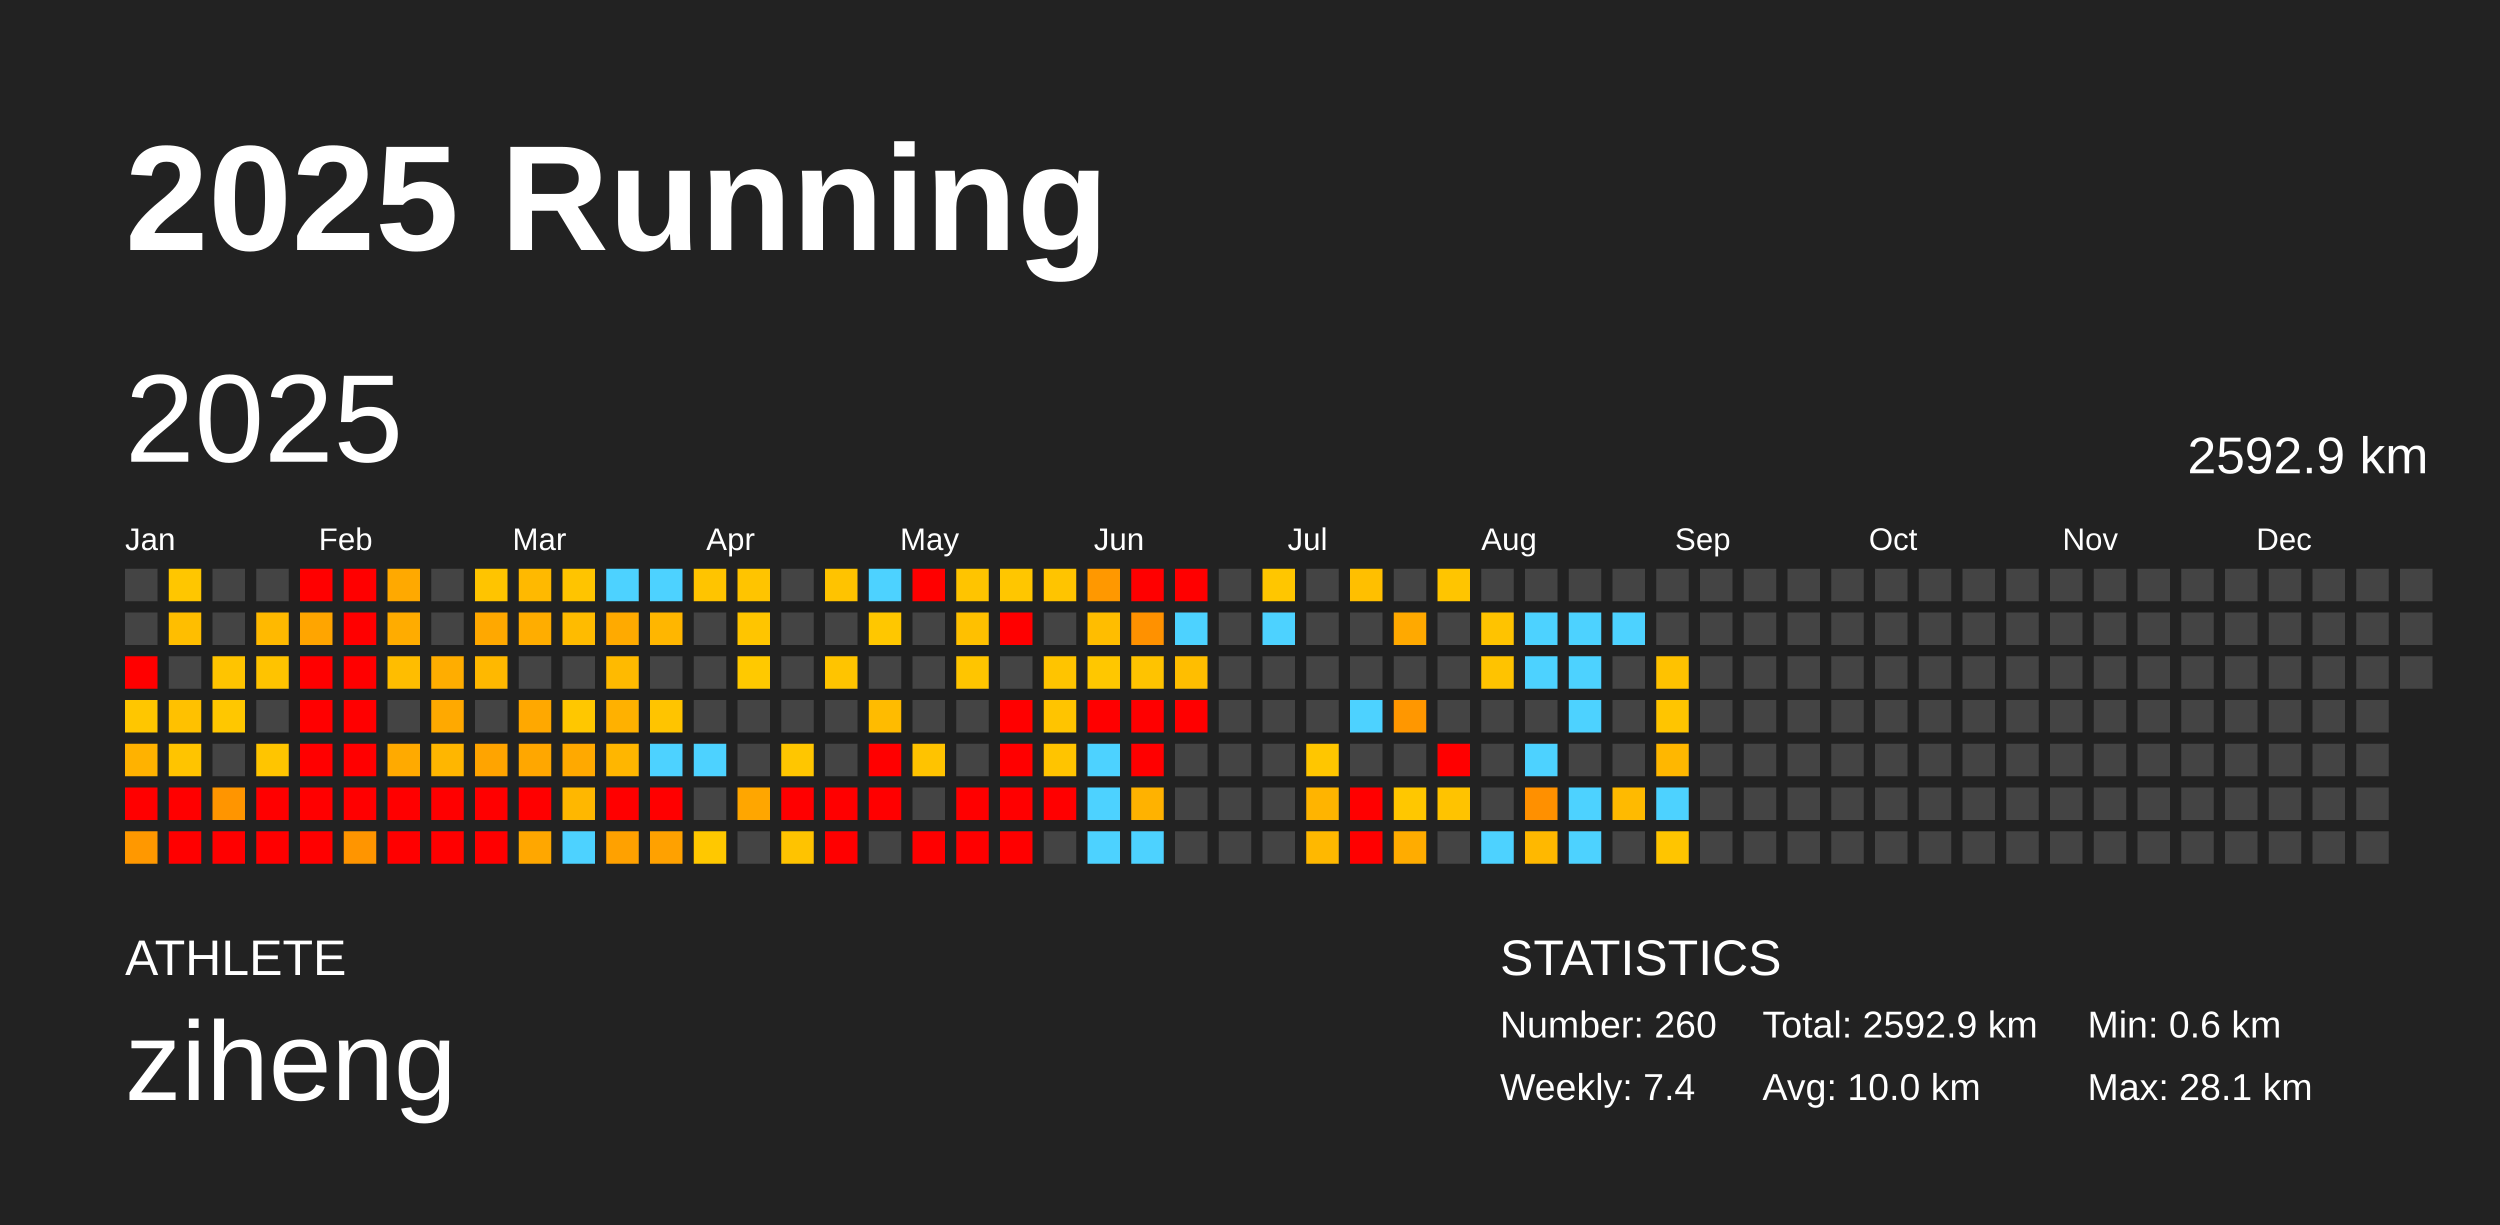
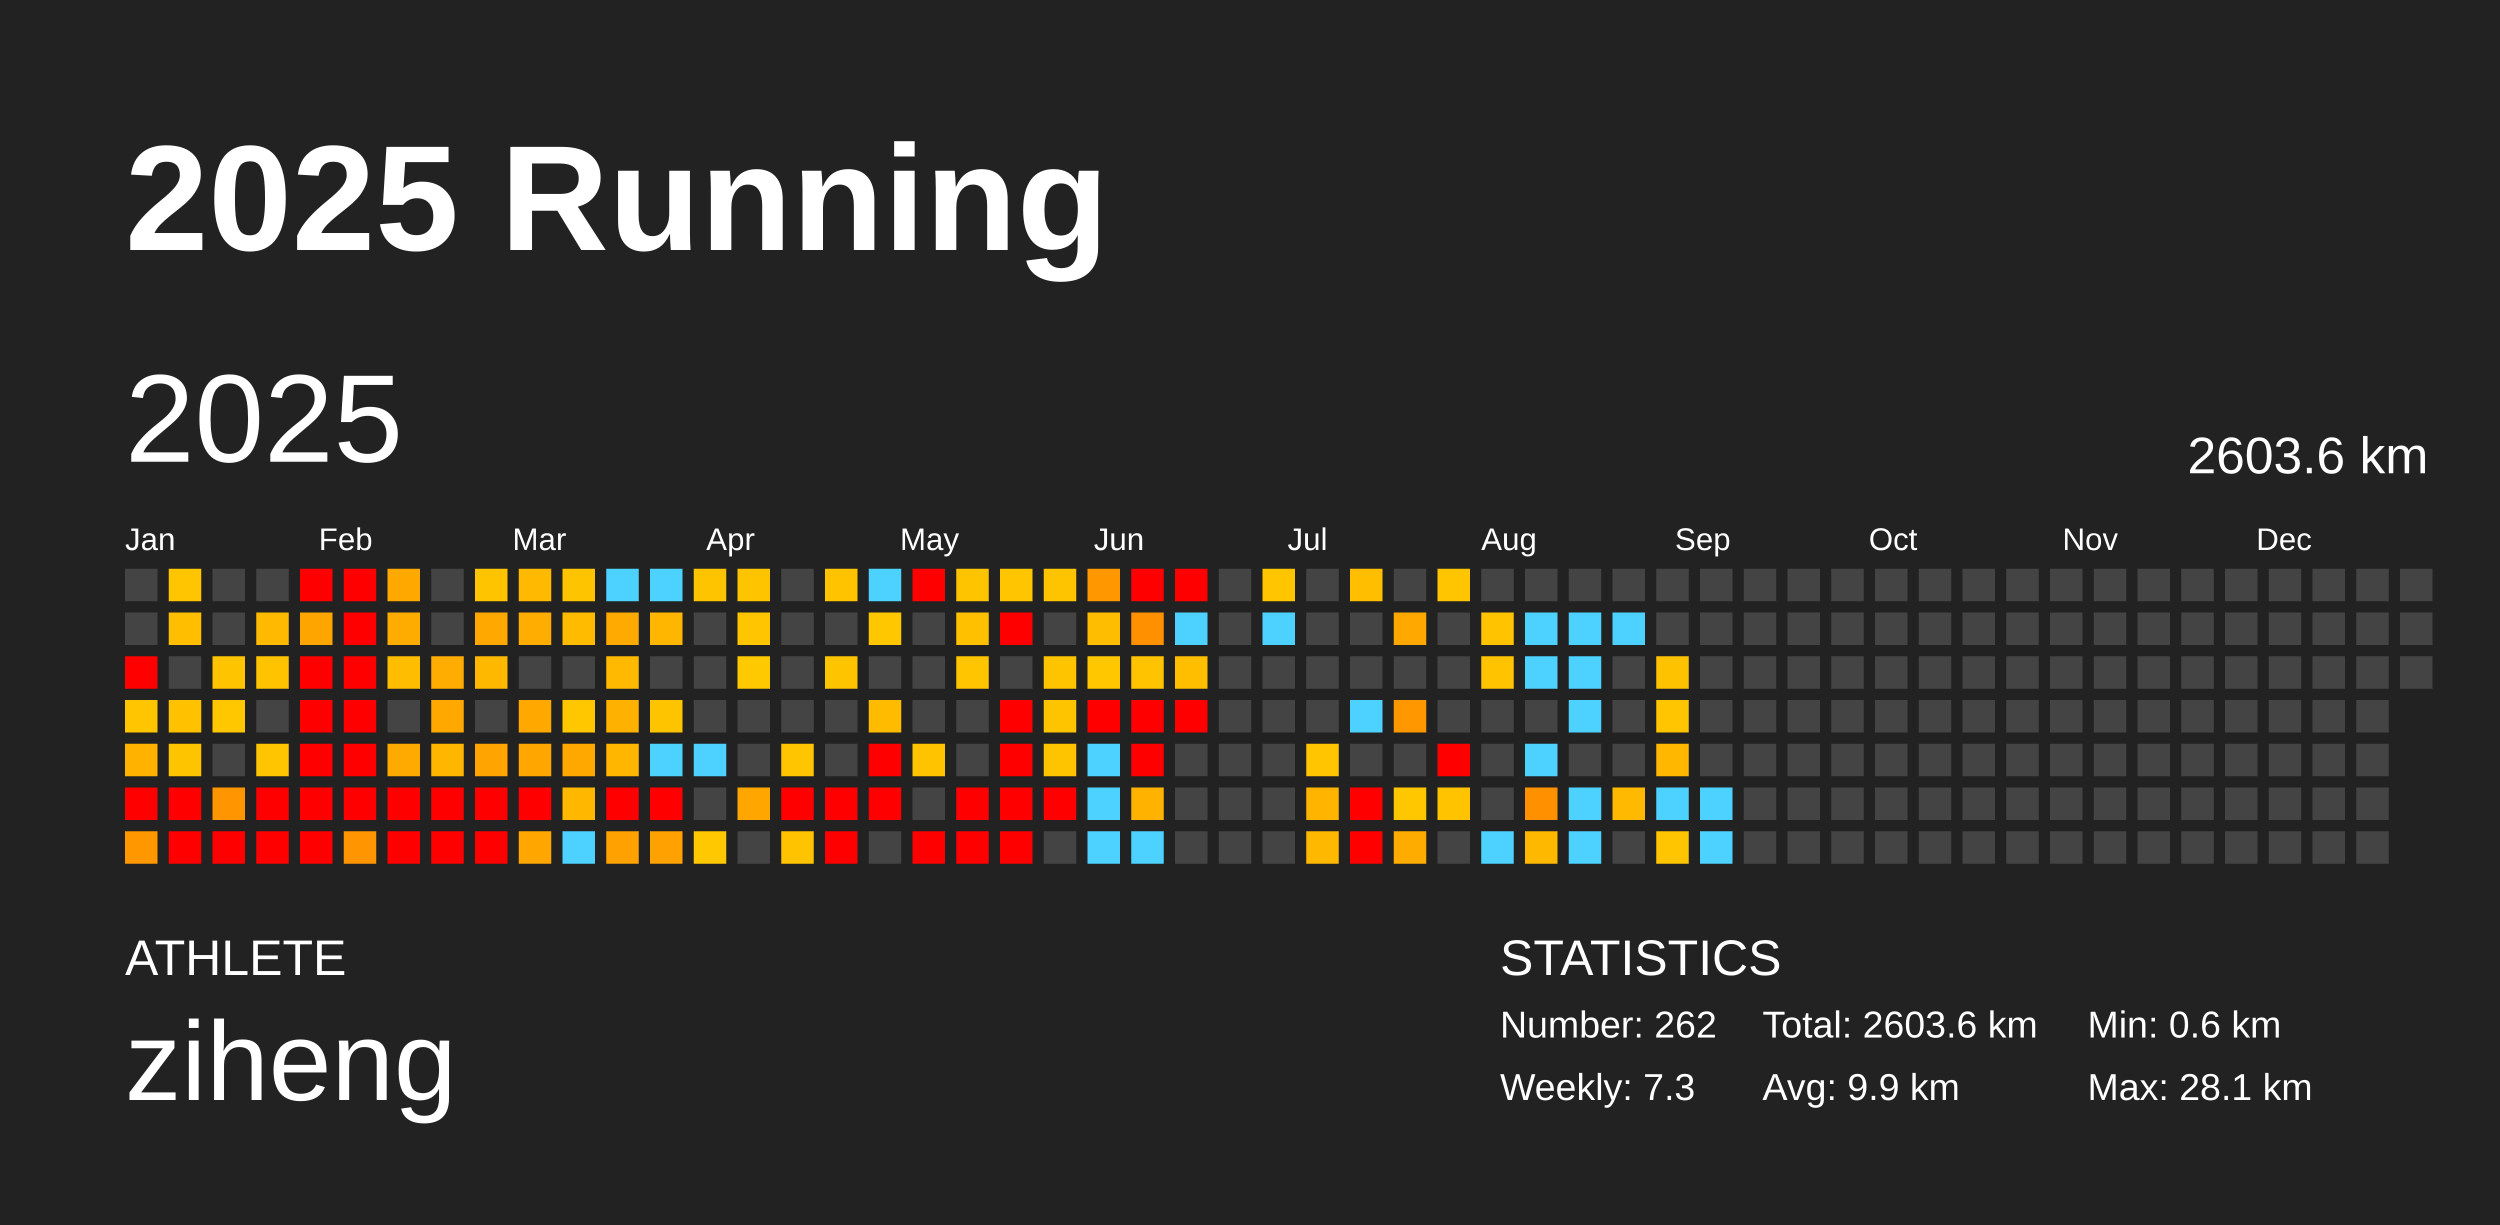
<svg xmlns="http://www.w3.org/2000/svg" baseProfile="full" height="98mm" version="1.1" viewBox="0,0,200,98" width="200mm">
  <defs />
  <rect fill="#222222" height="98" width="200" x="0" y="0" />
  <text fill="#FFFFFF" style="font-size:12px; font-family:Arial; font-weight:bold;" x="10" y="20">2025 Running</text>
  <text fill="#FFFFFF" style="font-size:4px; font-family:Arial" x="10" y="78">ATHLETE</text>
  <text fill="#FFFFFF" style="font-size:9px; font-family:Arial" x="10" y="88">ziheng</text>
  <text fill="#FFFFFF" style="font-size:4px; font-family:Arial" x="120" y="78">STATISTICS</text>
-   <text fill="#FFFFFF" style="font-size:3px; font-family:Arial" x="120" y="83">Number: 260</text>
-   <text fill="#FFFFFF" style="font-size:3px; font-family:Arial" x="120" y="88">Weekly: 7.4</text>
-   <text fill="#FFFFFF" style="font-size:3px; font-family:Arial" x="141" y="83">Total: 2592.9 km</text>
-   <text fill="#FFFFFF" style="font-size:3px; font-family:Arial" x="141" y="88">Avg: 10.0 km</text>
+   <text fill="#FFFFFF" style="font-size:3px; font-family:Arial" x="120" y="83">Number: 262</text>
+   <text fill="#FFFFFF" style="font-size:3px; font-family:Arial" x="120" y="88">Weekly: 7.3</text>
+   <text fill="#FFFFFF" style="font-size:3px; font-family:Arial" x="141" y="83">Total: 2603.6 km</text>
+   <text fill="#FFFFFF" style="font-size:3px; font-family:Arial" x="141" y="88">Avg: 9.9 km</text>
  <text fill="#FFFFFF" style="font-size:3px; font-family:Arial" x="167" y="83">Min: 0.6 km</text>
  <text fill="#FFFFFF" style="font-size:3px; font-family:Arial" x="167" y="88">Max: 28.1 km</text>
  <text dominant-baseline="hanging" fill="#FFFFFF" style="font-size:10.0px; font-family:Arial;" x="10" y="30">2025</text>
-   <text dominant-baseline="hanging" fill="#FFFFFF" style="font-size:4.125px; font-family:Arial;" x="175" y="35">2592.9 km</text>
+   <text dominant-baseline="hanging" fill="#FFFFFF" style="font-size:4.125px; font-family:Arial;" x="175" y="35">2603.6 km</text>
  <text fill="#FFFFFF" style="font-size:2.5px; font-family:Arial" x="10.0" y="44">Jan</text>
  <text fill="#FFFFFF" style="font-size:2.5px; font-family:Arial" x="25.5" y="44">Feb</text>
  <text fill="#FFFFFF" style="font-size:2.5px; font-family:Arial" x="41.0" y="44">Mar</text>
  <text fill="#FFFFFF" style="font-size:2.5px; font-family:Arial" x="56.5" y="44">Apr</text>
  <text fill="#FFFFFF" style="font-size:2.5px; font-family:Arial" x="72.0" y="44">May</text>
  <text fill="#FFFFFF" style="font-size:2.5px; font-family:Arial" x="87.5" y="44">Jun</text>
  <text fill="#FFFFFF" style="font-size:2.5px; font-family:Arial" x="103.0" y="44">Jul</text>
  <text fill="#FFFFFF" style="font-size:2.5px; font-family:Arial" x="118.5" y="44">Aug</text>
  <text fill="#FFFFFF" style="font-size:2.5px; font-family:Arial" x="134.0" y="44">Sep</text>
  <text fill="#FFFFFF" style="font-size:2.5px; font-family:Arial" x="149.5" y="44">Oct</text>
  <text fill="#FFFFFF" style="font-size:2.5px; font-family:Arial" x="165.0" y="44">Nov</text>
  <text fill="#FFFFFF" style="font-size:2.5px; font-family:Arial" x="180.5" y="44">Dec</text>
  <rect fill="#444444" height="2.6" width="2.6" x="10.0" y="45.5" />
  <rect fill="#444444" height="2.6" width="2.6" x="10.0" y="49.0" />
  <rect fill="red" height="2.6" width="2.6" x="10.0" y="52.5" />
  <rect fill="#ffc600" height="2.6" width="2.6" x="10.0" y="56.0" />
  <rect fill="#ffb200" height="2.6" width="2.6" x="10.0" y="59.5" />
  <rect fill="red" height="2.6" width="2.6" x="10.0" y="63.0" />
  <rect fill="#ff9800" height="2.6" width="2.6" x="10.0" y="66.5" />
  <rect fill="#ffc600" height="2.6" width="2.6" x="13.5" y="45.5" />
  <rect fill="#ffbe00" height="2.6" width="2.6" x="13.5" y="49.0" />
  <rect fill="#444444" height="2.6" width="2.6" x="13.5" y="52.5" />
  <rect fill="#ffc100" height="2.6" width="2.6" x="13.5" y="56.0" />
  <rect fill="#ffc400" height="2.6" width="2.6" x="13.5" y="59.5" />
  <rect fill="red" height="2.6" width="2.6" x="13.5" y="63.0" />
  <rect fill="red" height="2.6" width="2.6" x="13.5" y="66.5" />
  <rect fill="#444444" height="2.6" width="2.6" x="17.0" y="45.5" />
  <rect fill="#444444" height="2.6" width="2.6" x="17.0" y="49.0" />
  <rect fill="#ffc400" height="2.6" width="2.6" x="17.0" y="52.5" />
  <rect fill="#ffc700" height="2.6" width="2.6" x="17.0" y="56.0" />
  <rect fill="#444444" height="2.6" width="2.6" x="17.0" y="59.5" />
  <rect fill="#ff9500" height="2.6" width="2.6" x="17.0" y="63.0" />
  <rect fill="red" height="2.6" width="2.6" x="17.0" y="66.5" />
  <rect fill="#444444" height="2.6" width="2.6" x="20.5" y="45.5" />
  <rect fill="#ffb900" height="2.6" width="2.6" x="20.5" y="49.0" />
  <rect fill="#ffc300" height="2.6" width="2.6" x="20.5" y="52.5" />
  <rect fill="#444444" height="2.6" width="2.6" x="20.5" y="56.0" />
  <rect fill="#ffc500" height="2.6" width="2.6" x="20.5" y="59.5" />
  <rect fill="red" height="2.6" width="2.6" x="20.5" y="63.0" />
  <rect fill="red" height="2.6" width="2.6" x="20.5" y="66.5" />
  <rect fill="red" height="2.6" width="2.6" x="24.0" y="45.5" />
  <rect fill="#ffa500" height="2.6" width="2.6" x="24.0" y="49.0" />
  <rect fill="red" height="2.6" width="2.6" x="24.0" y="52.5" />
  <rect fill="red" height="2.6" width="2.6" x="24.0" y="56.0" />
  <rect fill="red" height="2.6" width="2.6" x="24.0" y="59.5" />
  <rect fill="red" height="2.6" width="2.6" x="24.0" y="63.0" />
  <rect fill="red" height="2.6" width="2.6" x="24.0" y="66.5" />
  <rect fill="red" height="2.6" width="2.6" x="27.5" y="45.5" />
  <rect fill="red" height="2.6" width="2.6" x="27.5" y="49.0" />
  <rect fill="red" height="2.6" width="2.6" x="27.5" y="52.5" />
  <rect fill="red" height="2.6" width="2.6" x="27.5" y="56.0" />
  <rect fill="red" height="2.6" width="2.6" x="27.5" y="59.5" />
  <rect fill="red" height="2.6" width="2.6" x="27.5" y="63.0" />
  <rect fill="#ff9500" height="2.6" width="2.6" x="27.5" y="66.5" />
  <rect fill="#ffa900" height="2.6" width="2.6" x="31.0" y="45.5" />
  <rect fill="#ffac00" height="2.6" width="2.6" x="31.0" y="49.0" />
  <rect fill="#ffbd00" height="2.6" width="2.6" x="31.0" y="52.5" />
  <rect fill="#444444" height="2.6" width="2.6" x="31.0" y="56.0" />
  <rect fill="#ffaa00" height="2.6" width="2.6" x="31.0" y="59.5" />
  <rect fill="red" height="2.6" width="2.6" x="31.0" y="63.0" />
  <rect fill="red" height="2.6" width="2.6" x="31.0" y="66.5" />
  <rect fill="#444444" height="2.6" width="2.6" x="34.5" y="45.5" />
  <rect fill="#444444" height="2.6" width="2.6" x="34.5" y="49.0" />
  <rect fill="#ffad00" height="2.6" width="2.6" x="34.5" y="52.5" />
  <rect fill="#ffa900" height="2.6" width="2.6" x="34.5" y="56.0" />
  <rect fill="#ffb600" height="2.6" width="2.6" x="34.5" y="59.5" />
  <rect fill="red" height="2.6" width="2.6" x="34.5" y="63.0" />
  <rect fill="red" height="2.6" width="2.6" x="34.5" y="66.5" />
  <rect fill="#ffc400" height="2.6" width="2.6" x="38.0" y="45.5" />
  <rect fill="#ffa800" height="2.6" width="2.6" x="38.0" y="49.0" />
  <rect fill="#ffb800" height="2.6" width="2.6" x="38.0" y="52.5" />
  <rect fill="#444444" height="2.6" width="2.6" x="38.0" y="56.0" />
  <rect fill="#ffa400" height="2.6" width="2.6" x="38.0" y="59.5" />
  <rect fill="red" height="2.6" width="2.6" x="38.0" y="63.0" />
  <rect fill="red" height="2.6" width="2.6" x="38.0" y="66.5" />
  <rect fill="#ffb900" height="2.6" width="2.6" x="41.5" y="45.5" />
  <rect fill="#ffad00" height="2.6" width="2.6" x="41.5" y="49.0" />
  <rect fill="#444444" height="2.6" width="2.6" x="41.5" y="52.5" />
  <rect fill="#ffa800" height="2.6" width="2.6" x="41.5" y="56.0" />
  <rect fill="#ffa700" height="2.6" width="2.6" x="41.5" y="59.5" />
  <rect fill="red" height="2.6" width="2.6" x="41.5" y="63.0" />
  <rect fill="#ffa700" height="2.6" width="2.6" x="41.5" y="66.5" />
  <rect fill="#ffc400" height="2.6" width="2.6" x="45.0" y="45.5" />
  <rect fill="#ffbb00" height="2.6" width="2.6" x="45.0" y="49.0" />
  <rect fill="#444444" height="2.6" width="2.6" x="45.0" y="52.5" />
  <rect fill="#ffc700" height="2.6" width="2.6" x="45.0" y="56.0" />
  <rect fill="#ffa900" height="2.6" width="2.6" x="45.0" y="59.5" />
  <rect fill="#ffb700" height="2.6" width="2.6" x="45.0" y="63.0" />
  <rect fill="#4dd2ff" height="2.6" width="2.6" x="45.0" y="66.5" />
  <rect fill="#4dd2ff" height="2.6" width="2.6" x="48.5" y="45.5" />
  <rect fill="#ffaa00" height="2.6" width="2.6" x="48.5" y="49.0" />
  <rect fill="#ffba00" height="2.6" width="2.6" x="48.5" y="52.5" />
  <rect fill="#ffb100" height="2.6" width="2.6" x="48.5" y="56.0" />
  <rect fill="#ffb600" height="2.6" width="2.6" x="48.5" y="59.5" />
  <rect fill="red" height="2.6" width="2.6" x="48.5" y="63.0" />
  <rect fill="#ffa100" height="2.6" width="2.6" x="48.5" y="66.5" />
  <rect fill="#4dd2ff" height="2.6" width="2.6" x="52.0" y="45.5" />
  <rect fill="#ffb600" height="2.6" width="2.6" x="52.0" y="49.0" />
  <rect fill="#444444" height="2.6" width="2.6" x="52.0" y="52.5" />
  <rect fill="#ffc400" height="2.6" width="2.6" x="52.0" y="56.0" />
  <rect fill="#4dd2ff" height="2.6" width="2.6" x="52.0" y="59.5" />
  <rect fill="red" height="2.6" width="2.6" x="52.0" y="63.0" />
  <rect fill="#ffa100" height="2.6" width="2.6" x="52.0" y="66.5" />
  <rect fill="#ffc400" height="2.6" width="2.6" x="55.5" y="45.5" />
  <rect fill="#444444" height="2.6" width="2.6" x="55.5" y="49.0" />
  <rect fill="#444444" height="2.6" width="2.6" x="55.5" y="52.5" />
  <rect fill="#444444" height="2.6" width="2.6" x="55.5" y="56.0" />
  <rect fill="#4dd2ff" height="2.6" width="2.6" x="55.5" y="59.5" />
  <rect fill="#444444" height="2.6" width="2.6" x="55.5" y="63.0" />
  <rect fill="#ffc800" height="2.6" width="2.6" x="55.5" y="66.5" />
  <rect fill="#ffc400" height="2.6" width="2.6" x="59.0" y="45.5" />
  <rect fill="#ffc500" height="2.6" width="2.6" x="59.0" y="49.0" />
  <rect fill="#ffc900" height="2.6" width="2.6" x="59.0" y="52.5" />
  <rect fill="#444444" height="2.6" width="2.6" x="59.0" y="56.0" />
  <rect fill="#444444" height="2.6" width="2.6" x="59.0" y="59.5" />
  <rect fill="#ffa600" height="2.6" width="2.6" x="59.0" y="63.0" />
  <rect fill="#444444" height="2.6" width="2.6" x="59.0" y="66.5" />
  <rect fill="#444444" height="2.6" width="2.6" x="62.5" y="45.5" />
  <rect fill="#444444" height="2.6" width="2.6" x="62.5" y="49.0" />
  <rect fill="#444444" height="2.6" width="2.6" x="62.5" y="52.5" />
  <rect fill="#444444" height="2.6" width="2.6" x="62.5" y="56.0" />
  <rect fill="#ffc600" height="2.6" width="2.6" x="62.5" y="59.5" />
  <rect fill="red" height="2.6" width="2.6" x="62.5" y="63.0" />
  <rect fill="#ffc300" height="2.6" width="2.6" x="62.5" y="66.5" />
  <rect fill="#ffc300" height="2.6" width="2.6" x="66.0" y="45.5" />
  <rect fill="#444444" height="2.6" width="2.6" x="66.0" y="49.0" />
  <rect fill="#ffc400" height="2.6" width="2.6" x="66.0" y="52.5" />
  <rect fill="#444444" height="2.6" width="2.6" x="66.0" y="56.0" />
  <rect fill="#444444" height="2.6" width="2.6" x="66.0" y="59.5" />
  <rect fill="red" height="2.6" width="2.6" x="66.0" y="63.0" />
  <rect fill="red" height="2.6" width="2.6" x="66.0" y="66.5" />
  <rect fill="#4dd2ff" height="2.6" width="2.6" x="69.5" y="45.5" />
  <rect fill="#ffc700" height="2.6" width="2.6" x="69.5" y="49.0" />
  <rect fill="#444444" height="2.6" width="2.6" x="69.5" y="52.5" />
  <rect fill="#ffbb00" height="2.6" width="2.6" x="69.5" y="56.0" />
  <rect fill="red" height="2.6" width="2.6" x="69.5" y="59.5" />
  <rect fill="red" height="2.6" width="2.6" x="69.5" y="63.0" />
  <rect fill="#444444" height="2.6" width="2.6" x="69.5" y="66.5" />
  <rect fill="red" height="2.6" width="2.6" x="73.0" y="45.5" />
  <rect fill="#444444" height="2.6" width="2.6" x="73.0" y="49.0" />
  <rect fill="#444444" height="2.6" width="2.6" x="73.0" y="52.5" />
  <rect fill="#444444" height="2.6" width="2.6" x="73.0" y="56.0" />
  <rect fill="#ffc300" height="2.6" width="2.6" x="73.0" y="59.5" />
  <rect fill="#444444" height="2.6" width="2.6" x="73.0" y="63.0" />
  <rect fill="red" height="2.6" width="2.6" x="73.0" y="66.5" />
  <rect fill="#ffc400" height="2.6" width="2.6" x="76.5" y="45.5" />
  <rect fill="#ffc000" height="2.6" width="2.6" x="76.5" y="49.0" />
  <rect fill="#ffc500" height="2.6" width="2.6" x="76.5" y="52.5" />
  <rect fill="#444444" height="2.6" width="2.6" x="76.5" y="56.0" />
  <rect fill="#444444" height="2.6" width="2.6" x="76.5" y="59.5" />
  <rect fill="red" height="2.6" width="2.6" x="76.5" y="63.0" />
  <rect fill="red" height="2.6" width="2.6" x="76.5" y="66.5" />
  <rect fill="#ffc600" height="2.6" width="2.6" x="80.0" y="45.5" />
  <rect fill="red" height="2.6" width="2.6" x="80.0" y="49.0" />
  <rect fill="#444444" height="2.6" width="2.6" x="80.0" y="52.5" />
  <rect fill="red" height="2.6" width="2.6" x="80.0" y="56.0" />
  <rect fill="red" height="2.6" width="2.6" x="80.0" y="59.5" />
  <rect fill="red" height="2.6" width="2.6" x="80.0" y="63.0" />
  <rect fill="red" height="2.6" width="2.6" x="80.0" y="66.5" />
  <rect fill="#ffc400" height="2.6" width="2.6" x="83.5" y="45.5" />
  <rect fill="#444444" height="2.6" width="2.6" x="83.5" y="49.0" />
  <rect fill="#ffc400" height="2.6" width="2.6" x="83.5" y="52.5" />
  <rect fill="#ffc400" height="2.6" width="2.6" x="83.5" y="56.0" />
  <rect fill="#ffc400" height="2.6" width="2.6" x="83.5" y="59.5" />
  <rect fill="red" height="2.6" width="2.6" x="83.5" y="63.0" />
  <rect fill="#444444" height="2.6" width="2.6" x="83.5" y="66.5" />
  <rect fill="#ff9800" height="2.6" width="2.6" x="87.0" y="45.5" />
  <rect fill="#ffbd00" height="2.6" width="2.6" x="87.0" y="49.0" />
  <rect fill="#ffc700" height="2.6" width="2.6" x="87.0" y="52.5" />
  <rect fill="red" height="2.6" width="2.6" x="87.0" y="56.0" />
  <rect fill="#4dd2ff" height="2.6" width="2.6" x="87.0" y="59.5" />
  <rect fill="#4dd2ff" height="2.6" width="2.6" x="87.0" y="63.0" />
  <rect fill="#4dd2ff" height="2.6" width="2.6" x="87.0" y="66.5" />
  <rect fill="red" height="2.6" width="2.6" x="90.5" y="45.5" />
  <rect fill="#ff9100" height="2.6" width="2.6" x="90.5" y="49.0" />
  <rect fill="#ffc300" height="2.6" width="2.6" x="90.5" y="52.5" />
  <rect fill="red" height="2.6" width="2.6" x="90.5" y="56.0" />
  <rect fill="red" height="2.6" width="2.6" x="90.5" y="59.5" />
  <rect fill="#ffb200" height="2.6" width="2.6" x="90.5" y="63.0" />
  <rect fill="#4dd2ff" height="2.6" width="2.6" x="90.5" y="66.5" />
  <rect fill="red" height="2.6" width="2.6" x="94.0" y="45.5" />
  <rect fill="#4dd2ff" height="2.6" width="2.6" x="94.0" y="49.0" />
  <rect fill="#ffbe00" height="2.6" width="2.6" x="94.0" y="52.5" />
  <rect fill="red" height="2.6" width="2.6" x="94.0" y="56.0" />
  <rect fill="#444444" height="2.6" width="2.6" x="94.0" y="59.5" />
  <rect fill="#444444" height="2.6" width="2.6" x="94.0" y="63.0" />
  <rect fill="#444444" height="2.6" width="2.6" x="94.0" y="66.5" />
  <rect fill="#444444" height="2.6" width="2.6" x="97.5" y="45.5" />
  <rect fill="#444444" height="2.6" width="2.6" x="97.5" y="49.0" />
  <rect fill="#444444" height="2.6" width="2.6" x="97.5" y="52.5" />
  <rect fill="#444444" height="2.6" width="2.6" x="97.5" y="56.0" />
  <rect fill="#444444" height="2.6" width="2.6" x="97.5" y="59.5" />
  <rect fill="#444444" height="2.6" width="2.6" x="97.5" y="63.0" />
  <rect fill="#444444" height="2.6" width="2.6" x="97.5" y="66.5" />
  <rect fill="#ffc600" height="2.6" width="2.6" x="101.0" y="45.5" />
  <rect fill="#4dd2ff" height="2.6" width="2.6" x="101.0" y="49.0" />
  <rect fill="#444444" height="2.6" width="2.6" x="101.0" y="52.5" />
  <rect fill="#444444" height="2.6" width="2.6" x="101.0" y="56.0" />
  <rect fill="#444444" height="2.6" width="2.6" x="101.0" y="59.5" />
  <rect fill="#444444" height="2.6" width="2.6" x="101.0" y="63.0" />
  <rect fill="#444444" height="2.6" width="2.6" x="101.0" y="66.5" />
  <rect fill="#444444" height="2.6" width="2.6" x="104.5" y="45.5" />
  <rect fill="#444444" height="2.6" width="2.6" x="104.5" y="49.0" />
  <rect fill="#444444" height="2.6" width="2.6" x="104.5" y="52.5" />
  <rect fill="#444444" height="2.6" width="2.6" x="104.5" y="56.0" />
  <rect fill="#ffc600" height="2.6" width="2.6" x="104.5" y="59.5" />
  <rect fill="#ffb400" height="2.6" width="2.6" x="104.5" y="63.0" />
  <rect fill="#ffb800" height="2.6" width="2.6" x="104.5" y="66.5" />
  <rect fill="#ffbf00" height="2.6" width="2.6" x="108.0" y="45.5" />
  <rect fill="#444444" height="2.6" width="2.6" x="108.0" y="49.0" />
  <rect fill="#444444" height="2.6" width="2.6" x="108.0" y="52.5" />
  <rect fill="#4dd2ff" height="2.6" width="2.6" x="108.0" y="56.0" />
  <rect fill="#444444" height="2.6" width="2.6" x="108.0" y="59.5" />
  <rect fill="red" height="2.6" width="2.6" x="108.0" y="63.0" />
  <rect fill="red" height="2.6" width="2.6" x="108.0" y="66.5" />
  <rect fill="#444444" height="2.6" width="2.6" x="111.5" y="45.5" />
  <rect fill="#ffa900" height="2.6" width="2.6" x="111.5" y="49.0" />
  <rect fill="#444444" height="2.6" width="2.6" x="111.5" y="52.5" />
  <rect fill="#ff9700" height="2.6" width="2.6" x="111.5" y="56.0" />
  <rect fill="#444444" height="2.6" width="2.6" x="111.5" y="59.5" />
  <rect fill="#ffc700" height="2.6" width="2.6" x="111.5" y="63.0" />
  <rect fill="#ffac00" height="2.6" width="2.6" x="111.5" y="66.5" />
  <rect fill="#ffc500" height="2.6" width="2.6" x="115.0" y="45.5" />
  <rect fill="#444444" height="2.6" width="2.6" x="115.0" y="49.0" />
  <rect fill="#444444" height="2.6" width="2.6" x="115.0" y="52.5" />
  <rect fill="#444444" height="2.6" width="2.6" x="115.0" y="56.0" />
  <rect fill="red" height="2.6" width="2.6" x="115.0" y="59.5" />
  <rect fill="#ffc300" height="2.6" width="2.6" x="115.0" y="63.0" />
  <rect fill="#444444" height="2.6" width="2.6" x="115.0" y="66.5" />
  <rect fill="#444444" height="2.6" width="2.6" x="118.5" y="45.5" />
  <rect fill="#ffc300" height="2.6" width="2.6" x="118.5" y="49.0" />
  <rect fill="#ffc300" height="2.6" width="2.6" x="118.5" y="52.5" />
  <rect fill="#444444" height="2.6" width="2.6" x="118.5" y="56.0" />
  <rect fill="#444444" height="2.6" width="2.6" x="118.5" y="59.5" />
  <rect fill="#444444" height="2.6" width="2.6" x="118.5" y="63.0" />
  <rect fill="#4dd2ff" height="2.6" width="2.6" x="118.5" y="66.5" />
  <rect fill="#444444" height="2.6" width="2.6" x="122.0" y="45.5" />
  <rect fill="#4dd2ff" height="2.6" width="2.6" x="122.0" y="49.0" />
  <rect fill="#4dd2ff" height="2.6" width="2.6" x="122.0" y="52.5" />
  <rect fill="#444444" height="2.6" width="2.6" x="122.0" y="56.0" />
  <rect fill="#4dd2ff" height="2.6" width="2.6" x="122.0" y="59.5" />
  <rect fill="#ff9000" height="2.6" width="2.6" x="122.0" y="63.0" />
  <rect fill="#ffb800" height="2.6" width="2.6" x="122.0" y="66.5" />
  <rect fill="#444444" height="2.6" width="2.6" x="125.5" y="45.5" />
  <rect fill="#4dd2ff" height="2.6" width="2.6" x="125.5" y="49.0" />
  <rect fill="#4dd2ff" height="2.6" width="2.6" x="125.5" y="52.5" />
  <rect fill="#4dd2ff" height="2.6" width="2.6" x="125.5" y="56.0" />
  <rect fill="#444444" height="2.6" width="2.6" x="125.5" y="59.5" />
  <rect fill="#4dd2ff" height="2.6" width="2.6" x="125.5" y="63.0" />
  <rect fill="#4dd2ff" height="2.6" width="2.6" x="125.5" y="66.5" />
  <rect fill="#444444" height="2.6" width="2.6" x="129.0" y="45.5" />
  <rect fill="#4dd2ff" height="2.6" width="2.6" x="129.0" y="49.0" />
  <rect fill="#444444" height="2.6" width="2.6" x="129.0" y="52.5" />
  <rect fill="#444444" height="2.6" width="2.6" x="129.0" y="56.0" />
  <rect fill="#444444" height="2.6" width="2.6" x="129.0" y="59.5" />
  <rect fill="#ffba00" height="2.6" width="2.6" x="129.0" y="63.0" />
  <rect fill="#444444" height="2.6" width="2.6" x="129.0" y="66.5" />
  <rect fill="#444444" height="2.6" width="2.6" x="132.5" y="45.5" />
  <rect fill="#444444" height="2.6" width="2.6" x="132.5" y="49.0" />
  <rect fill="#ffc200" height="2.6" width="2.6" x="132.5" y="52.5" />
  <rect fill="#ffc500" height="2.6" width="2.6" x="132.5" y="56.0" />
  <rect fill="#ffb700" height="2.6" width="2.6" x="132.5" y="59.5" />
  <rect fill="#4dd2ff" height="2.6" width="2.6" x="132.5" y="63.0" />
  <rect fill="#ffc500" height="2.6" width="2.6" x="132.5" y="66.5" />
  <rect fill="#444444" height="2.6" width="2.6" x="136.0" y="45.5" />
  <rect fill="#444444" height="2.6" width="2.6" x="136.0" y="49.0" />
  <rect fill="#444444" height="2.6" width="2.6" x="136.0" y="52.5" />
  <rect fill="#444444" height="2.6" width="2.6" x="136.0" y="56.0" />
  <rect fill="#444444" height="2.6" width="2.6" x="136.0" y="59.5" />
-   <rect fill="#444444" height="2.6" width="2.6" x="136.0" y="63.0" />
-   <rect fill="#444444" height="2.6" width="2.6" x="136.0" y="66.5" />
+   <rect fill="#4dd2ff" height="2.6" width="2.6" x="136.0" y="63.0" />
+   <rect fill="#4dd2ff" height="2.6" width="2.6" x="136.0" y="66.5" />
  <rect fill="#444444" height="2.6" width="2.6" x="139.5" y="45.5" />
  <rect fill="#444444" height="2.6" width="2.6" x="139.5" y="49.0" />
  <rect fill="#444444" height="2.6" width="2.6" x="139.5" y="52.5" />
  <rect fill="#444444" height="2.6" width="2.6" x="139.5" y="56.0" />
  <rect fill="#444444" height="2.6" width="2.6" x="139.5" y="59.5" />
  <rect fill="#444444" height="2.6" width="2.6" x="139.5" y="63.0" />
  <rect fill="#444444" height="2.6" width="2.6" x="139.5" y="66.5" />
  <rect fill="#444444" height="2.6" width="2.6" x="143.0" y="45.5" />
  <rect fill="#444444" height="2.6" width="2.6" x="143.0" y="49.0" />
  <rect fill="#444444" height="2.6" width="2.6" x="143.0" y="52.5" />
  <rect fill="#444444" height="2.6" width="2.6" x="143.0" y="56.0" />
  <rect fill="#444444" height="2.6" width="2.6" x="143.0" y="59.5" />
  <rect fill="#444444" height="2.6" width="2.6" x="143.0" y="63.0" />
  <rect fill="#444444" height="2.6" width="2.6" x="143.0" y="66.5" />
  <rect fill="#444444" height="2.6" width="2.6" x="146.5" y="45.5" />
  <rect fill="#444444" height="2.6" width="2.6" x="146.5" y="49.0" />
  <rect fill="#444444" height="2.6" width="2.6" x="146.5" y="52.5" />
  <rect fill="#444444" height="2.6" width="2.6" x="146.5" y="56.0" />
  <rect fill="#444444" height="2.6" width="2.6" x="146.5" y="59.5" />
  <rect fill="#444444" height="2.6" width="2.6" x="146.5" y="63.0" />
  <rect fill="#444444" height="2.6" width="2.6" x="146.5" y="66.5" />
  <rect fill="#444444" height="2.6" width="2.6" x="150.0" y="45.5" />
  <rect fill="#444444" height="2.6" width="2.6" x="150.0" y="49.0" />
  <rect fill="#444444" height="2.6" width="2.6" x="150.0" y="52.5" />
  <rect fill="#444444" height="2.6" width="2.6" x="150.0" y="56.0" />
  <rect fill="#444444" height="2.6" width="2.6" x="150.0" y="59.5" />
  <rect fill="#444444" height="2.6" width="2.6" x="150.0" y="63.0" />
  <rect fill="#444444" height="2.6" width="2.6" x="150.0" y="66.5" />
  <rect fill="#444444" height="2.6" width="2.6" x="153.5" y="45.5" />
  <rect fill="#444444" height="2.6" width="2.6" x="153.5" y="49.0" />
  <rect fill="#444444" height="2.6" width="2.6" x="153.5" y="52.5" />
  <rect fill="#444444" height="2.6" width="2.6" x="153.5" y="56.0" />
  <rect fill="#444444" height="2.6" width="2.6" x="153.5" y="59.5" />
  <rect fill="#444444" height="2.6" width="2.6" x="153.5" y="63.0" />
  <rect fill="#444444" height="2.6" width="2.6" x="153.5" y="66.5" />
  <rect fill="#444444" height="2.6" width="2.6" x="157.0" y="45.5" />
  <rect fill="#444444" height="2.6" width="2.6" x="157.0" y="49.0" />
  <rect fill="#444444" height="2.6" width="2.6" x="157.0" y="52.5" />
  <rect fill="#444444" height="2.6" width="2.6" x="157.0" y="56.0" />
  <rect fill="#444444" height="2.6" width="2.6" x="157.0" y="59.5" />
  <rect fill="#444444" height="2.6" width="2.6" x="157.0" y="63.0" />
  <rect fill="#444444" height="2.6" width="2.6" x="157.0" y="66.5" />
  <rect fill="#444444" height="2.6" width="2.6" x="160.5" y="45.5" />
  <rect fill="#444444" height="2.6" width="2.6" x="160.5" y="49.0" />
  <rect fill="#444444" height="2.6" width="2.6" x="160.5" y="52.5" />
  <rect fill="#444444" height="2.6" width="2.6" x="160.5" y="56.0" />
  <rect fill="#444444" height="2.6" width="2.6" x="160.5" y="59.5" />
  <rect fill="#444444" height="2.6" width="2.6" x="160.5" y="63.0" />
  <rect fill="#444444" height="2.6" width="2.6" x="160.5" y="66.5" />
  <rect fill="#444444" height="2.6" width="2.6" x="164.0" y="45.5" />
  <rect fill="#444444" height="2.6" width="2.6" x="164.0" y="49.0" />
  <rect fill="#444444" height="2.6" width="2.6" x="164.0" y="52.5" />
  <rect fill="#444444" height="2.6" width="2.6" x="164.0" y="56.0" />
  <rect fill="#444444" height="2.6" width="2.6" x="164.0" y="59.5" />
  <rect fill="#444444" height="2.6" width="2.6" x="164.0" y="63.0" />
  <rect fill="#444444" height="2.6" width="2.6" x="164.0" y="66.5" />
  <rect fill="#444444" height="2.6" width="2.6" x="167.5" y="45.5" />
  <rect fill="#444444" height="2.6" width="2.6" x="167.5" y="49.0" />
  <rect fill="#444444" height="2.6" width="2.6" x="167.5" y="52.5" />
  <rect fill="#444444" height="2.6" width="2.6" x="167.5" y="56.0" />
  <rect fill="#444444" height="2.6" width="2.6" x="167.5" y="59.5" />
  <rect fill="#444444" height="2.6" width="2.6" x="167.5" y="63.0" />
  <rect fill="#444444" height="2.6" width="2.6" x="167.5" y="66.5" />
  <rect fill="#444444" height="2.6" width="2.6" x="171.0" y="45.5" />
  <rect fill="#444444" height="2.6" width="2.6" x="171.0" y="49.0" />
  <rect fill="#444444" height="2.6" width="2.6" x="171.0" y="52.5" />
  <rect fill="#444444" height="2.6" width="2.6" x="171.0" y="56.0" />
  <rect fill="#444444" height="2.6" width="2.6" x="171.0" y="59.5" />
  <rect fill="#444444" height="2.6" width="2.6" x="171.0" y="63.0" />
  <rect fill="#444444" height="2.6" width="2.6" x="171.0" y="66.5" />
  <rect fill="#444444" height="2.6" width="2.6" x="174.5" y="45.5" />
  <rect fill="#444444" height="2.6" width="2.6" x="174.5" y="49.0" />
  <rect fill="#444444" height="2.6" width="2.6" x="174.5" y="52.5" />
  <rect fill="#444444" height="2.6" width="2.6" x="174.5" y="56.0" />
  <rect fill="#444444" height="2.6" width="2.6" x="174.5" y="59.5" />
  <rect fill="#444444" height="2.6" width="2.6" x="174.5" y="63.0" />
  <rect fill="#444444" height="2.6" width="2.6" x="174.5" y="66.5" />
  <rect fill="#444444" height="2.6" width="2.6" x="178.0" y="45.5" />
  <rect fill="#444444" height="2.6" width="2.6" x="178.0" y="49.0" />
  <rect fill="#444444" height="2.6" width="2.6" x="178.0" y="52.5" />
  <rect fill="#444444" height="2.6" width="2.6" x="178.0" y="56.0" />
  <rect fill="#444444" height="2.6" width="2.6" x="178.0" y="59.5" />
  <rect fill="#444444" height="2.6" width="2.6" x="178.0" y="63.0" />
  <rect fill="#444444" height="2.6" width="2.6" x="178.0" y="66.5" />
  <rect fill="#444444" height="2.6" width="2.6" x="181.5" y="45.5" />
  <rect fill="#444444" height="2.6" width="2.6" x="181.5" y="49.0" />
  <rect fill="#444444" height="2.6" width="2.6" x="181.5" y="52.5" />
  <rect fill="#444444" height="2.6" width="2.6" x="181.5" y="56.0" />
  <rect fill="#444444" height="2.6" width="2.6" x="181.5" y="59.5" />
  <rect fill="#444444" height="2.6" width="2.6" x="181.5" y="63.0" />
  <rect fill="#444444" height="2.6" width="2.6" x="181.5" y="66.5" />
  <rect fill="#444444" height="2.6" width="2.6" x="185.0" y="45.5" />
  <rect fill="#444444" height="2.6" width="2.6" x="185.0" y="49.0" />
  <rect fill="#444444" height="2.6" width="2.6" x="185.0" y="52.5" />
  <rect fill="#444444" height="2.6" width="2.6" x="185.0" y="56.0" />
  <rect fill="#444444" height="2.6" width="2.6" x="185.0" y="59.5" />
  <rect fill="#444444" height="2.6" width="2.6" x="185.0" y="63.0" />
  <rect fill="#444444" height="2.6" width="2.6" x="185.0" y="66.5" />
  <rect fill="#444444" height="2.6" width="2.6" x="188.5" y="45.5" />
  <rect fill="#444444" height="2.6" width="2.6" x="188.5" y="49.0" />
  <rect fill="#444444" height="2.6" width="2.6" x="188.5" y="52.5" />
  <rect fill="#444444" height="2.6" width="2.6" x="188.5" y="56.0" />
  <rect fill="#444444" height="2.6" width="2.6" x="188.5" y="59.5" />
  <rect fill="#444444" height="2.6" width="2.6" x="188.5" y="63.0" />
  <rect fill="#444444" height="2.6" width="2.6" x="188.5" y="66.5" />
  <rect fill="#444444" height="2.6" width="2.6" x="192.0" y="45.5" />
  <rect fill="#444444" height="2.6" width="2.6" x="192.0" y="49.0" />
  <rect fill="#444444" height="2.6" width="2.6" x="192.0" y="52.5" />
</svg>
